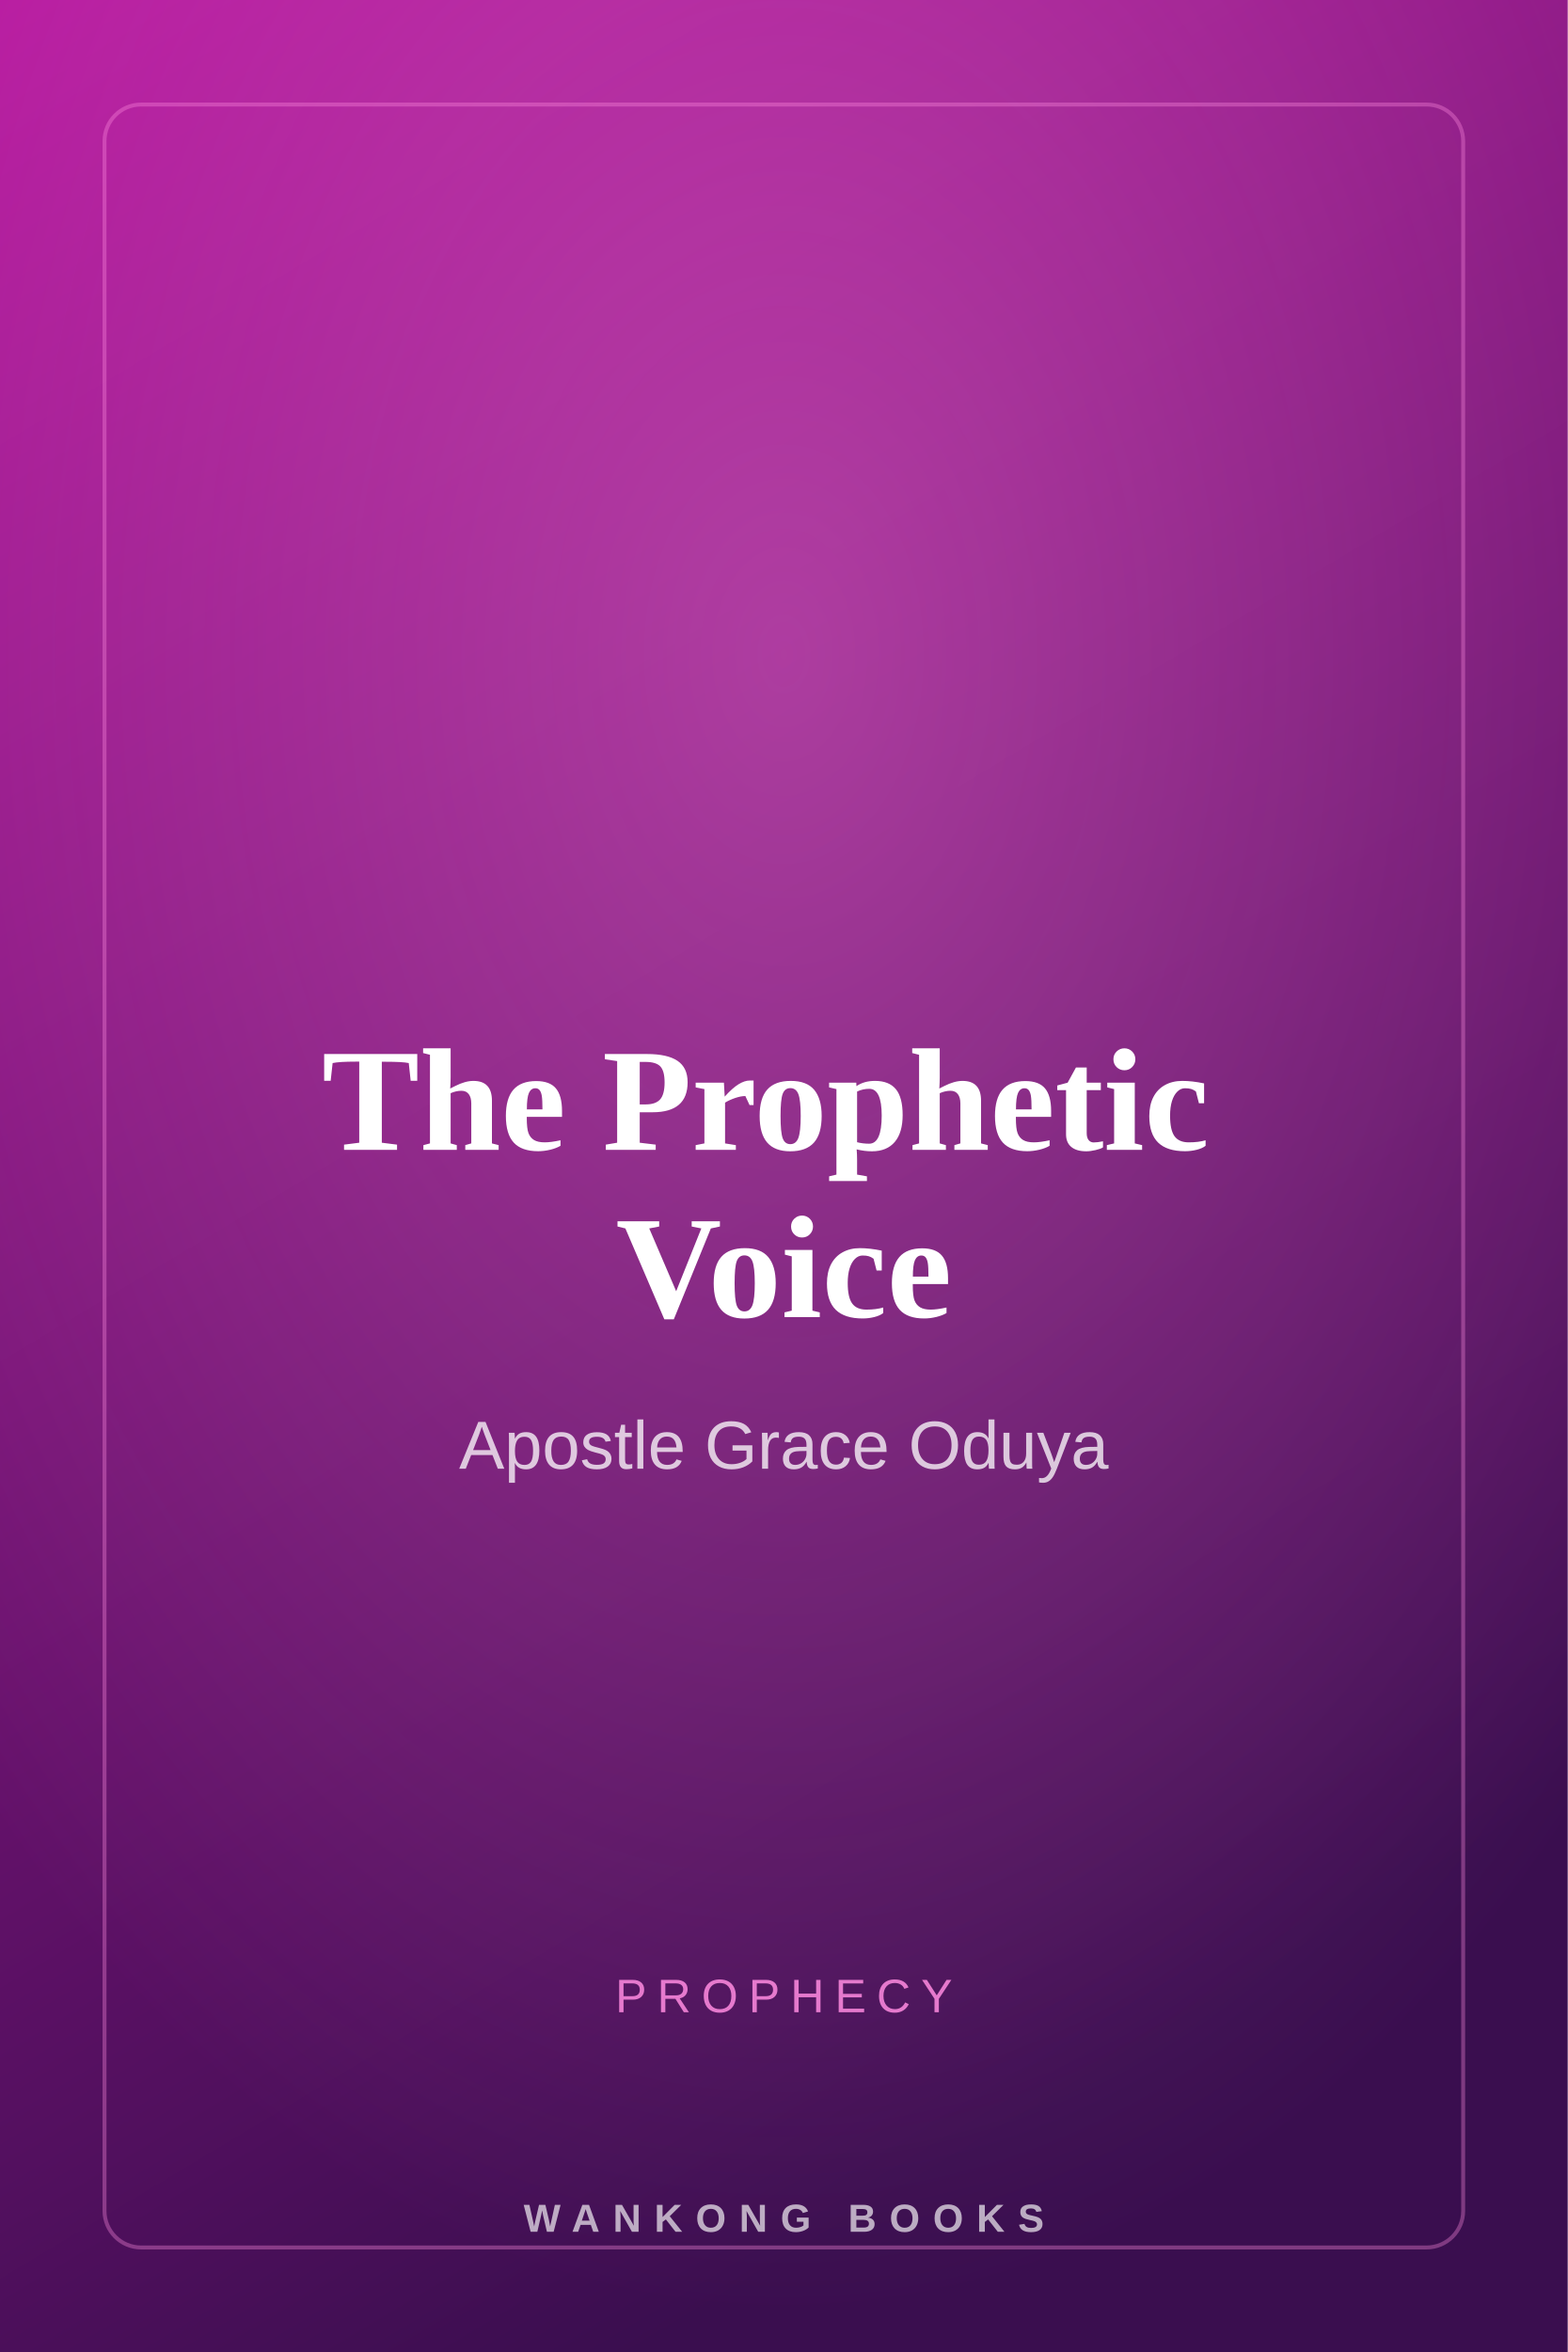
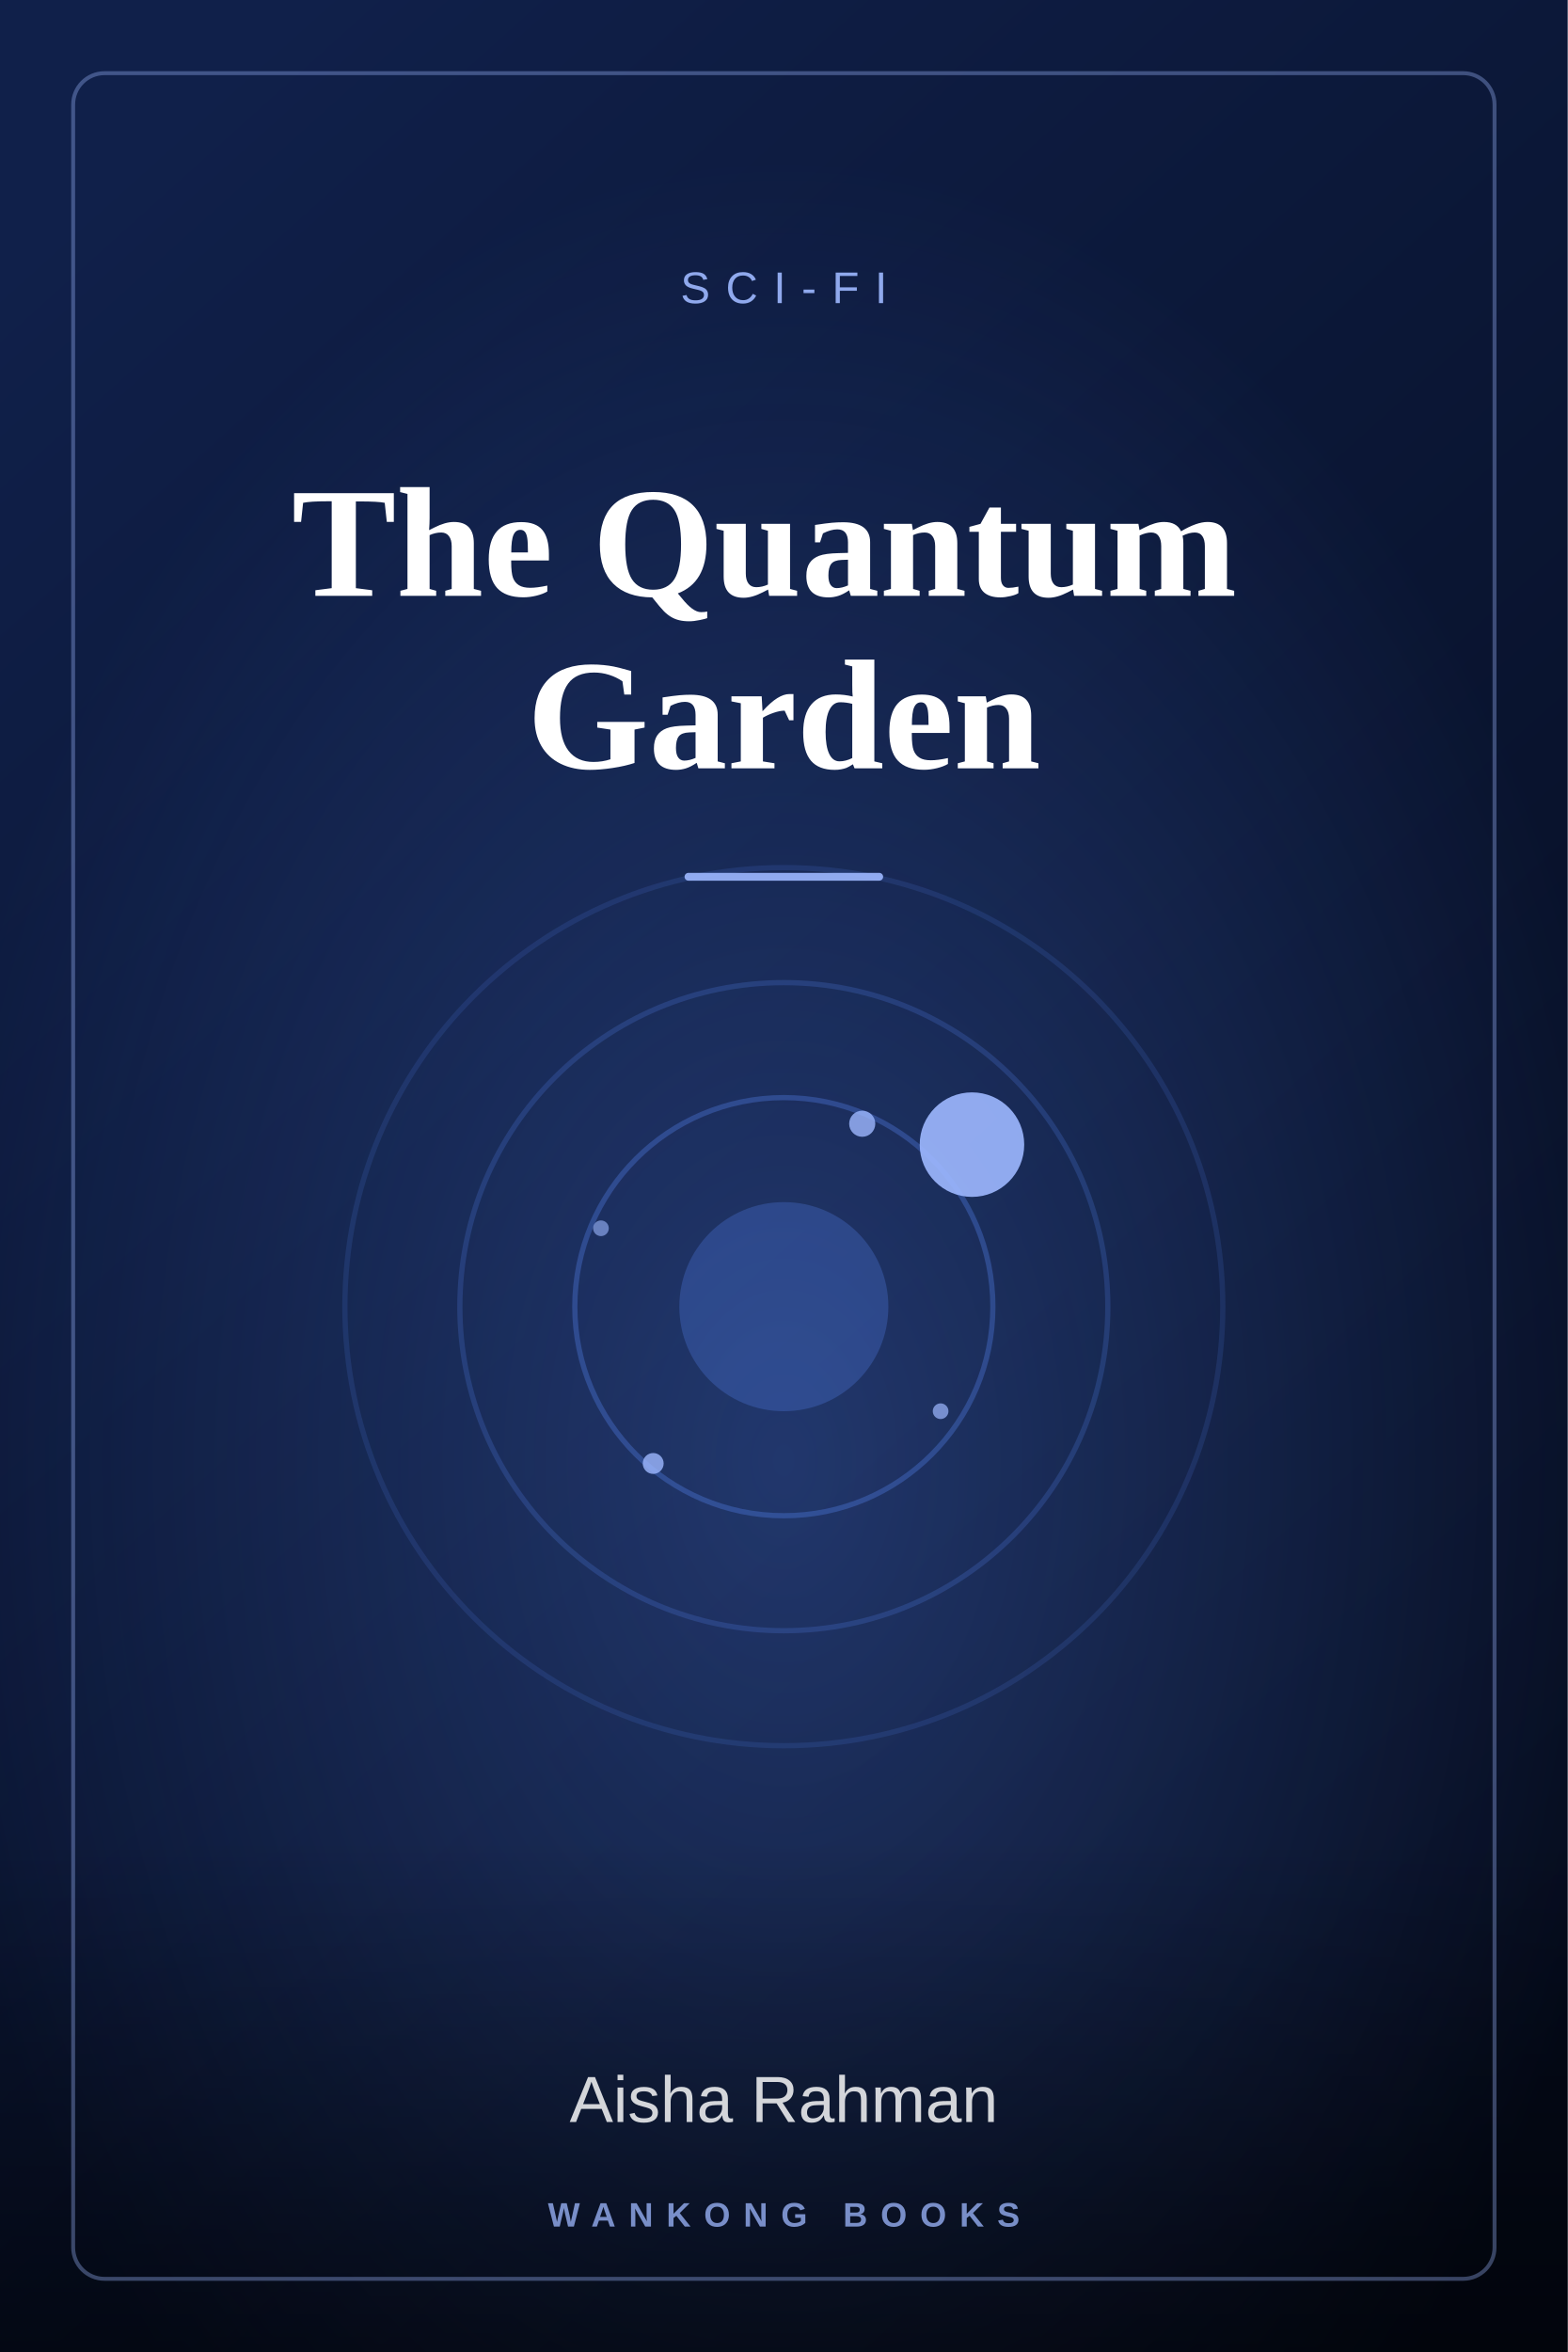
<svg xmlns="http://www.w3.org/2000/svg" width="600" height="900" viewBox="0 0 600 900" font-family="Georgia, 'Times New Roman', serif">
  <defs>
-     <linearGradient id="g" x1="0" y1="0" x2="0.4" y2="1">
-       <stop offset="0" stop-color="#B5179E" />
-       <stop offset="1" stop-color="#3A0E4F" />
+     <linearGradient id="g" x1="0.2" y1="0" x2="0.8" y2="1">
+       <stop offset="0" stop-color="#10204A" />
+       <stop offset="1" stop-color="#040A1A" />
    </linearGradient>
-     <radialGradient id="glow" cx="0.5" cy="0.28" r="0.7">
-       <stop offset="0" stop-color="#FF8BE0" stop-opacity="0.35" />
-       <stop offset="1" stop-color="#FF8BE0" stop-opacity="0" />
+     <radialGradient id="glow" cx="0.5" cy="0.62" r="0.55">
+       <stop offset="0" stop-color="#5B8CFF" stop-opacity="0.30" />
+       <stop offset="1" stop-color="#5B8CFF" stop-opacity="0" />
    </radialGradient>
+     <linearGradient id="vig" x1="0" y1="0" x2="0" y2="1">
+       <stop offset="0" stop-color="#000" stop-opacity="0.0" />
+       <stop offset="0.78" stop-color="#000" stop-opacity="0.0" />
+       <stop offset="1" stop-color="#000" stop-opacity="0.55" />
+     </linearGradient>
  </defs>
  <rect width="600" height="900" fill="url(#g)" />
  <rect width="600" height="900" fill="url(#glow)" />
-   <rect x="40" y="40" width="520" height="820" rx="14" fill="none" stroke="#FF8BE0" stroke-width="1.5" opacity="0.35" />
-   <text x="300.0" y="770" fill="#FF8BE0" font-size="18" letter-spacing="4" text-anchor="middle" font-family="Arial, sans-serif" opacity="0.85">PROPHECY</text>
-   <text x="300.0" y="440" fill="#ffffff" font-size="56" font-weight="bold" text-anchor="middle" style="paint-order:stroke">
-     <tspan x="300.0" dy="0">The Prophetic</tspan>
-     <tspan x="300.0" dy="64">Voice</tspan>
+   <circle cx="300" cy="500" r="168" fill="none" stroke="#5B8CFF" stroke-width="2" opacity="0.14" />
+   <circle cx="300" cy="500" r="124" fill="none" stroke="#5B8CFF" stroke-width="2" opacity="0.2" />
+   <circle cx="300" cy="500" r="80" fill="none" stroke="#5B8CFF" stroke-width="2" opacity="0.3" />
+   <circle cx="372" cy="438" r="20" fill="#9DB8FF" opacity="0.9" />
+   <circle cx="300" cy="500" r="40" fill="#5B8CFF" opacity="0.25" />
+   <circle cx="250" cy="560" r="4" fill="#9DB8FF" opacity="0.8" />
+   <circle cx="360" cy="540" r="3" fill="#9DB8FF" opacity="0.7" />
+   <circle cx="230" cy="470" r="3" fill="#9DB8FF" opacity="0.6" />
+   <circle cx="330" cy="430" r="5" fill="#9DB8FF" opacity="0.8" />
+   <rect width="600" height="900" fill="url(#vig)" />
+   <rect x="28" y="28" width="544" height="844" rx="12" fill="none" stroke="#9DB8FF" stroke-width="1.5" opacity="0.35" />
+   <text x="300" y="116" fill="#9DB8FF" font-size="17" letter-spacing="6" text-anchor="middle" font-family="Arial, sans-serif" opacity="0.9">SCI-FI</text>
+   <text x="300" y="228" fill="#ffffff" font-size="60" font-weight="bold" text-anchor="middle" style="paint-order:stroke">
+     <tspan x="300" dy="0">The Quantum</tspan>
+     <tspan x="300" dy="66">Garden</tspan>
  </text>
-   <text x="300.0" y="562" fill="#ffffff" font-size="26" text-anchor="middle" opacity="0.75" font-family="Arial, sans-serif">Apostle Grace Oduya</text>
-   <text x="300.0" y="854" fill="#ffffff" font-size="15" letter-spacing="5" text-anchor="middle" font-family="Arial, sans-serif" font-weight="bold" opacity="0.65">WANKONG BOOKS</text>
+   <rect x="262" y="334" width="76" height="3" rx="1.5" fill="#9DB8FF" opacity="0.9" />
+   <text x="300" y="812" fill="#ffffff" font-size="25" text-anchor="middle" opacity="0.82" font-family="Arial, sans-serif">Aisha Rahman</text>
+   <text x="300" y="852" fill="#9DB8FF" font-size="13" letter-spacing="5" text-anchor="middle" font-family="Arial, sans-serif" font-weight="bold" opacity="0.75">WANKONG BOOKS</text>
</svg>
